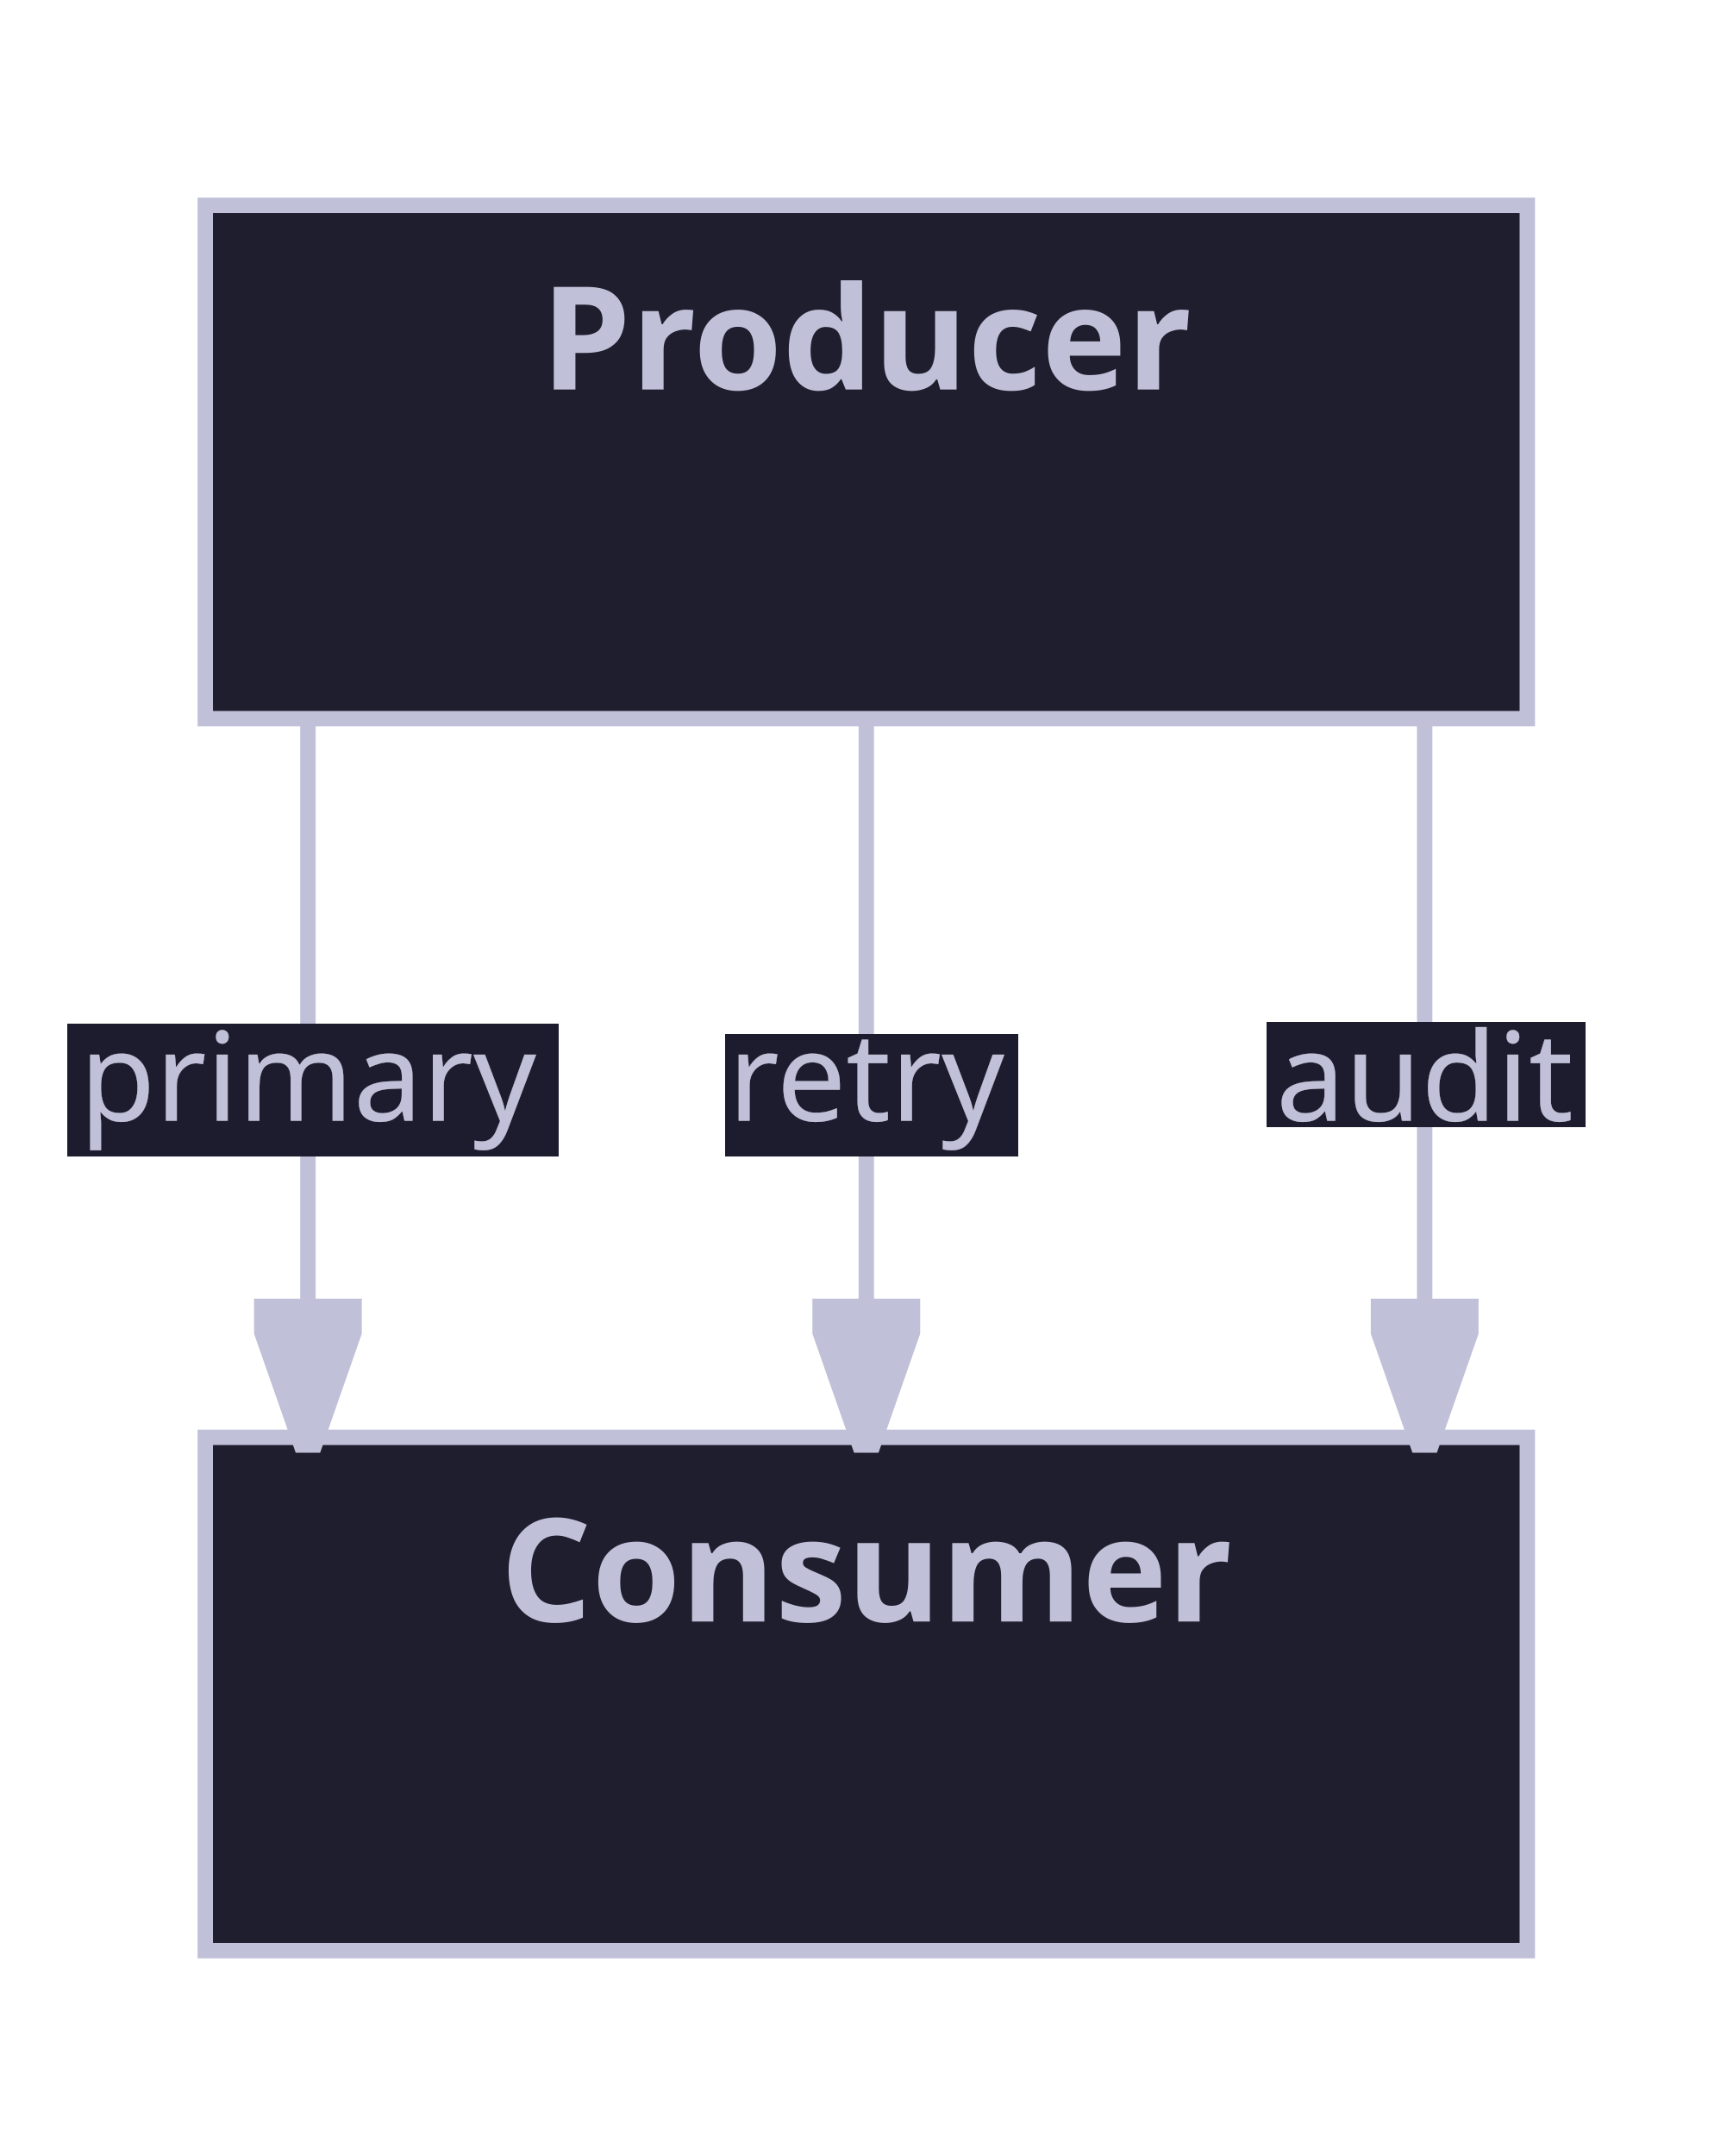
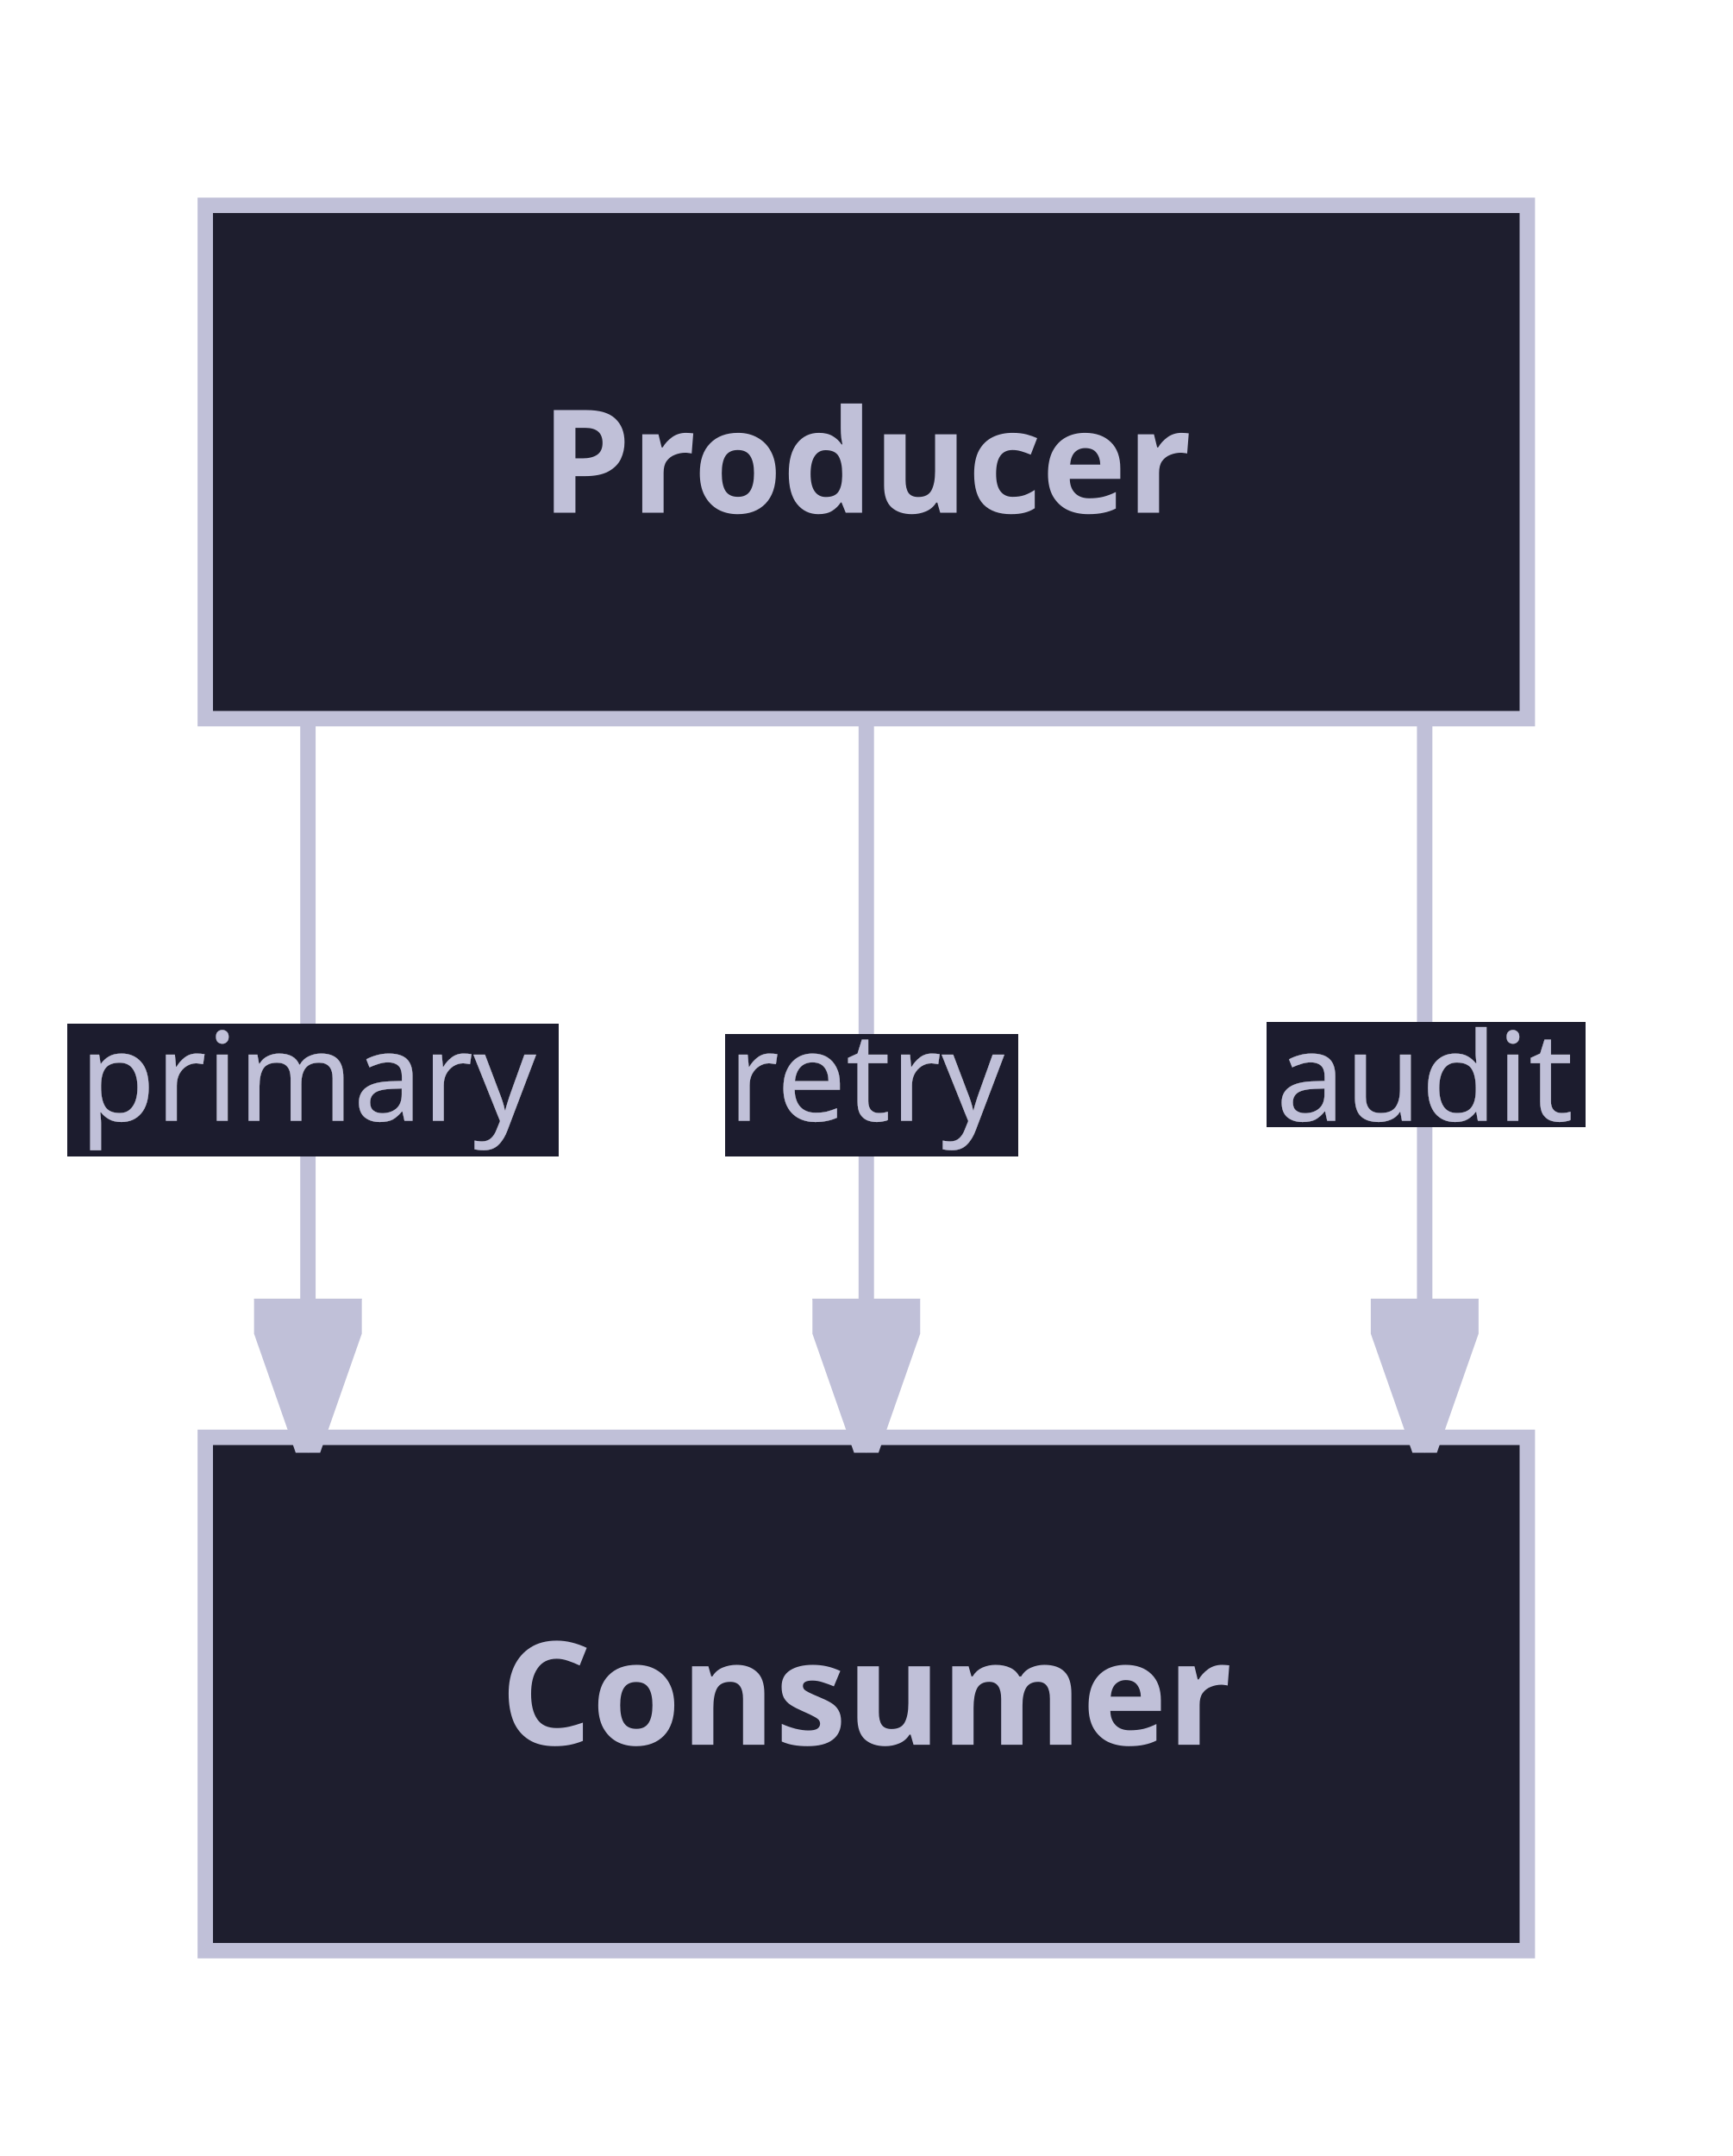
<svg xmlns="http://www.w3.org/2000/svg" width="168.80" height="210.00" viewBox="0 0 168.80 210.00">
  <defs>
    <marker id="line-end-open-chevron" markerWidth="10" markerHeight="7" refX="9" refY="3.5" orient="auto">
      <polyline points="0 0, 10 3.5, 0 7" fill="none" stroke="#C0C0D8" stroke-width="1.50" />
    </marker>
    <marker id="line-end-hollow-triangle" markerWidth="10" markerHeight="7" refX="9" refY="3.5" orient="auto">
      <polygon points="0 0, 10 3.5, 0 7" fill="#1E1E2E" stroke="#C0C0D8" stroke-width="1.50" />
    </marker>
    <marker id="line-end-filled-arrow" markerWidth="10" markerHeight="7" refX="9" refY="3.5" orient="auto">
      <polygon points="0 0, 10 3.5, 0 7" fill="#C0C0D8" stroke="#C0C0D8" stroke-width="1.50" />
    </marker>
    <marker id="line-end-hollow-triangle-crossbar" markerWidth="10" markerHeight="7" refX="9" refY="3.5" orient="auto">
      <polygon points="0 0, 10 3.5, 0 7" fill="#1E1E2E" stroke="#C0C0D8" stroke-width="1.50" />
      <line x1="7" y1="0" x2="7" y2="7" stroke="#C0C0D8" stroke-width="1.50" />
    </marker>
    <marker id="line-end-hollow-diamond" markerWidth="14" markerHeight="8" refX="13" refY="4" orient="auto">
      <polygon points="1 4, 7 0, 13 4, 7 8" fill="#1E1E2E" stroke="#C0C0D8" stroke-width="1.50" />
    </marker>
    <marker id="line-end-filled-diamond" markerWidth="14" markerHeight="8" refX="13" refY="4" orient="auto">
      <polygon points="1 4, 7 0, 13 4, 7 8" fill="#C0C0D8" stroke="#C0C0D8" stroke-width="1.50" />
    </marker>
    <marker id="line-end-circle" markerWidth="10" markerHeight="10" refX="9" refY="5" orient="auto">
      <circle cx="5" cy="5" r="4" fill="#1E1E2E" stroke="#C0C0D8" stroke-width="1.50" />
    </marker>
    <marker id="line-end-bar" markerWidth="4" markerHeight="12" refX="2" refY="6" orient="auto">
      <line x1="2" y1="0" x2="2" y2="12" stroke="#C0C0D8" stroke-width="1.50" />
    </marker>
    <filter id="label-bg" x="-0.05" y="-0.05" width="1.1" height="1.1">
      <feFlood flood-color="#1E1E2E" />
      <feComposite in="SourceGraphic" operator="over" />
    </filter>
  </defs>
  <rect x="20.00" y="20.00" width="128.80" height="50.00" fill="#1E1E2E" stroke="#C0C0D8" stroke-width="1.50" />
-   <text x="84.40" y="33.00" font-family="Noto Sans, sans-serif" font-size="14.00" font-weight="bold" fill="#C0C0D8" text-anchor="middle" dominant-baseline="middle">Producer</text>
+   <text x="84.40" y="45.00" font-family="Noto Sans, sans-serif" font-size="14.00" font-weight="bold" fill="#C0C0D8" text-anchor="middle" dominant-baseline="middle">Producer</text>
  <rect x="20.00" y="140.00" width="128.80" height="50.00" fill="#1E1E2E" stroke="#C0C0D8" stroke-width="1.50" />
-   <text x="84.40" y="153.00" font-family="Noto Sans, sans-serif" font-size="14.00" font-weight="bold" fill="#C0C0D8" text-anchor="middle" dominant-baseline="middle">Consumer</text>
+   <text x="84.40" y="165.00" font-family="Noto Sans, sans-serif" font-size="14.00" font-weight="bold" fill="#C0C0D8" text-anchor="middle" dominant-baseline="middle">Consumer</text>
  <path d="M 30.00 70.00 L 30.00 140.00" fill="none" stroke="#C0C0D8" stroke-width="1.50" marker-end="url(#line-end-filled-arrow)" />
  <path d="M 84.40 70.00 L 84.40 140.00" fill="none" stroke="#C0C0D8" stroke-width="1.50" marker-end="url(#line-end-filled-arrow)" />
  <path d="M 138.80 70.00 L 138.80 140.00" fill="none" stroke="#C0C0D8" stroke-width="1.50" marker-end="url(#line-end-filled-arrow)" />
  <text x="30.00" y="105.00" font-family="Noto Sans, sans-serif" font-size="12.00" fill="#C0C0D8" text-anchor="middle" dominant-baseline="middle" filter="url(#label-bg)">primary</text>
  <text x="84.40" y="105.00" font-family="Noto Sans, sans-serif" font-size="12.00" fill="#C0C0D8" text-anchor="middle" dominant-baseline="middle" filter="url(#label-bg)">retry</text>
  <text x="138.80" y="105.00" font-family="Noto Sans, sans-serif" font-size="12.00" fill="#C0C0D8" text-anchor="middle" dominant-baseline="middle" filter="url(#label-bg)">audit</text>
</svg>
